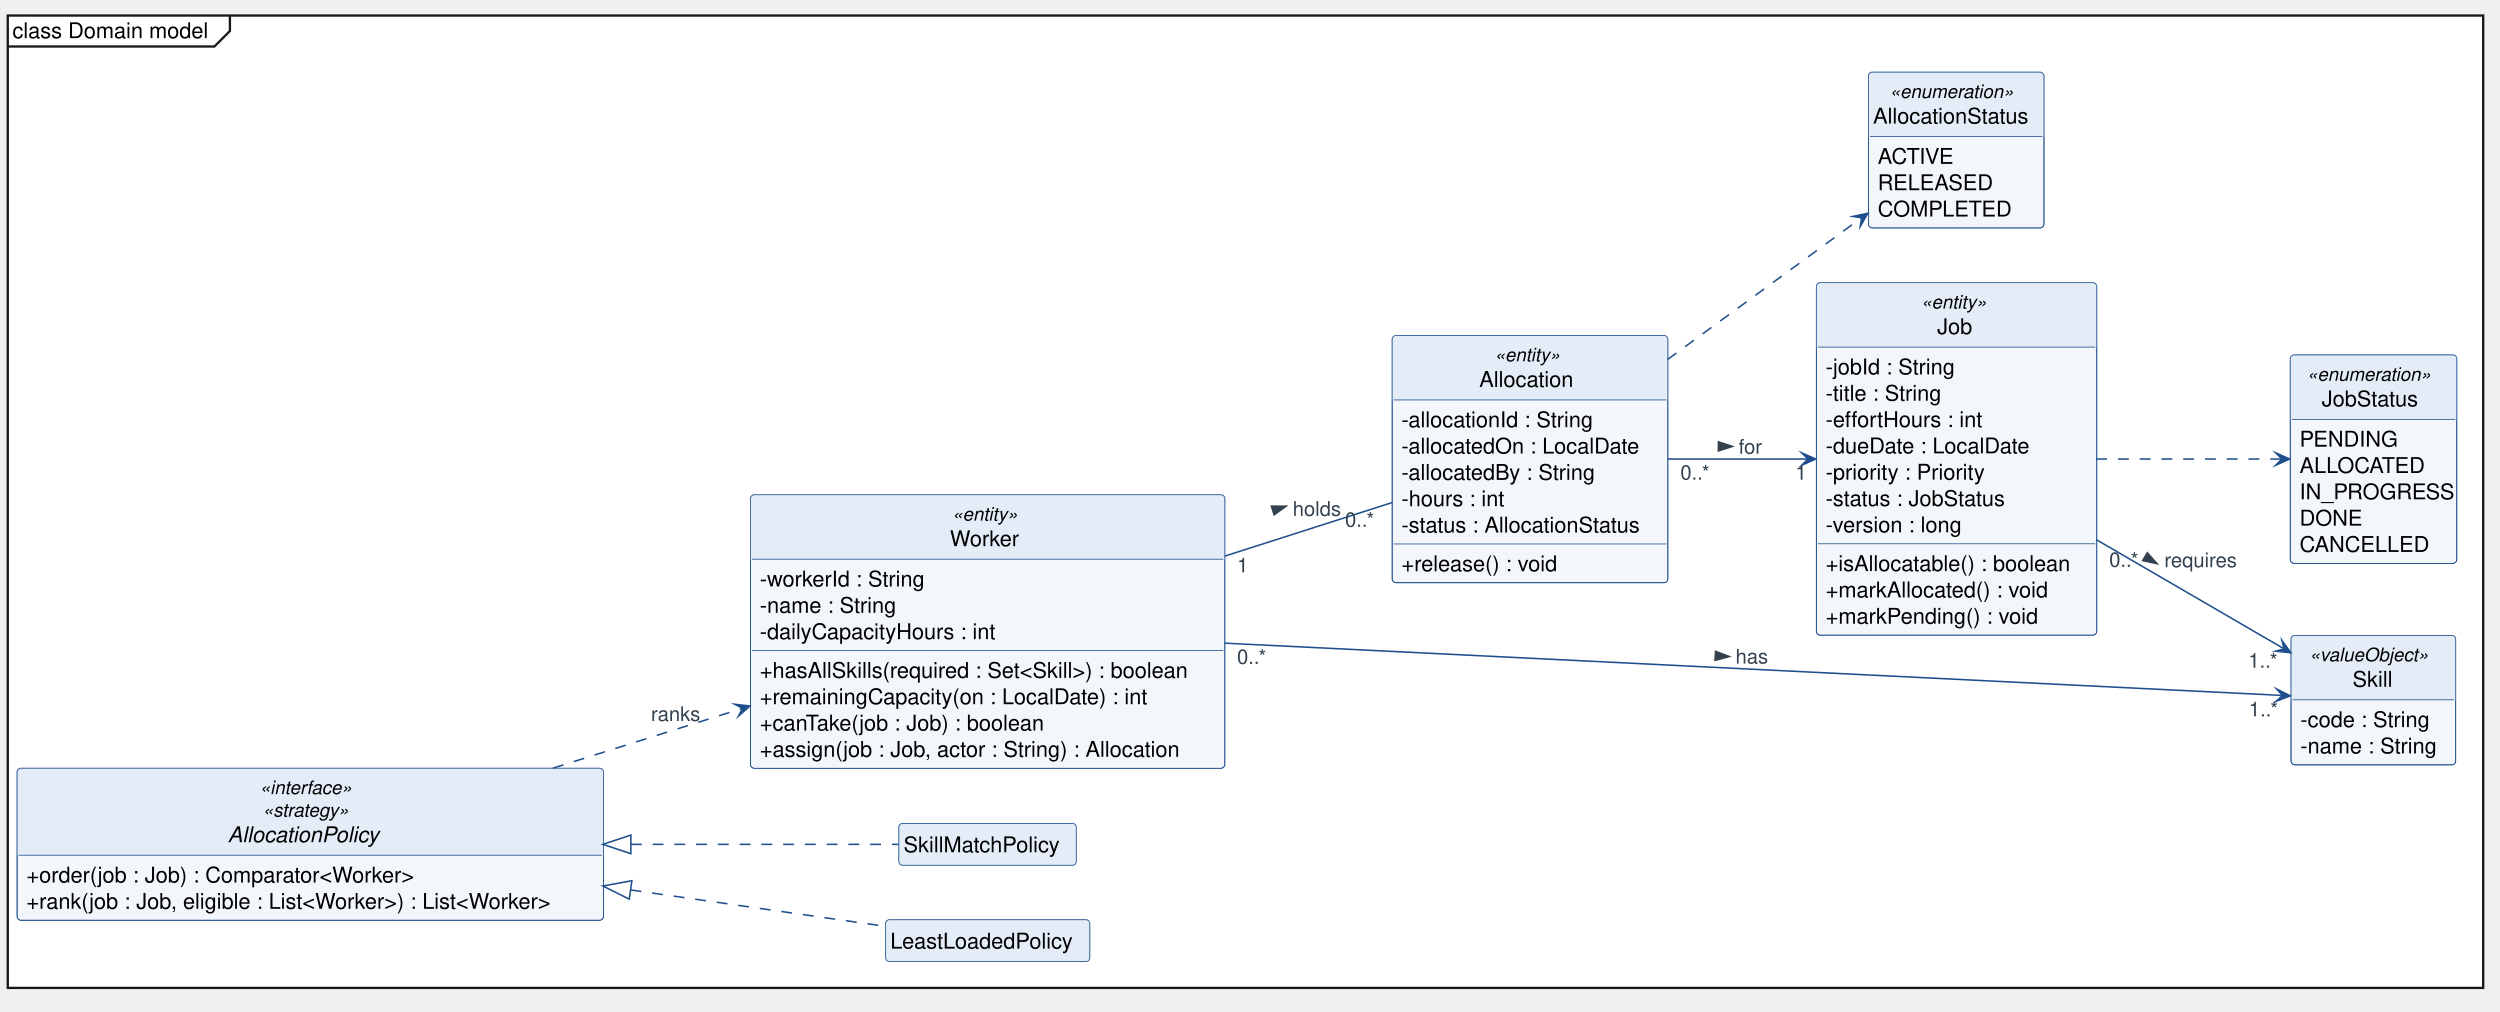
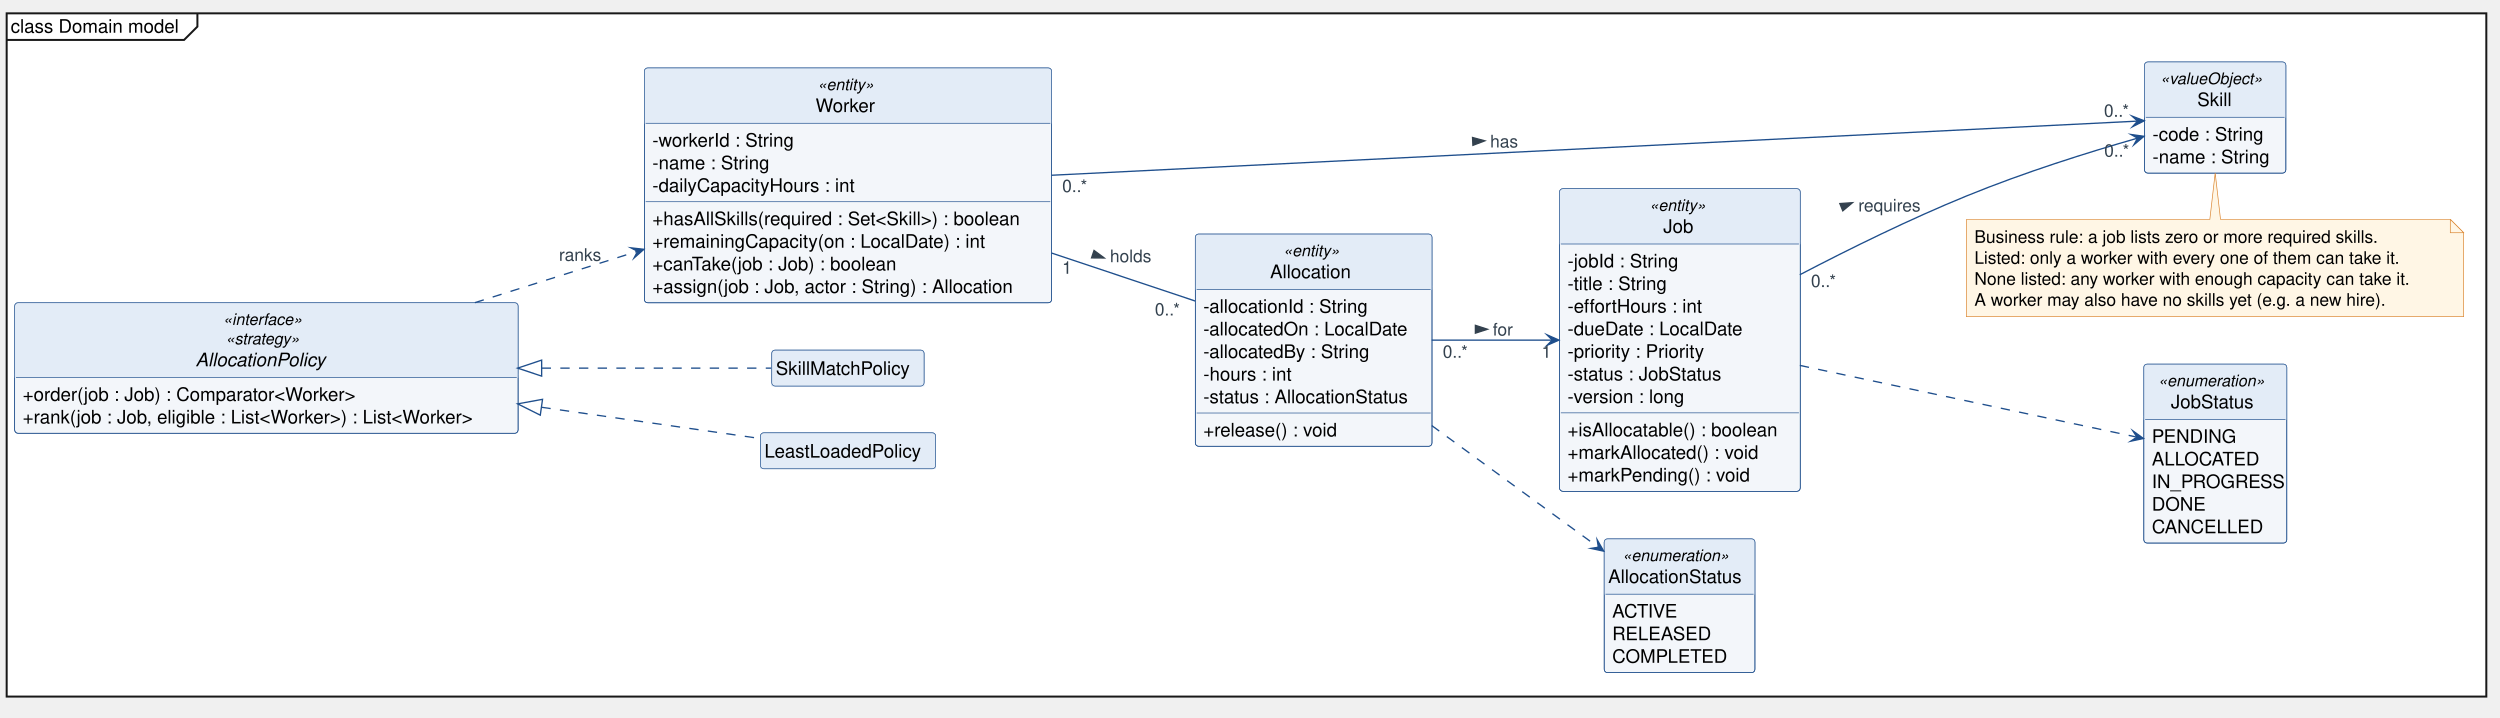
- <svg xmlns="http://www.w3.org/2000/svg" version="1.1" data-diagram-type="CLASS" style="width:1609px;height:651px;background:#FFFFFF;" width="1609px" height="651px" viewBox="0 0 1609 651" zoomAndPan="magnify" preserveAspectRatio="none" contentStyleType="text/css">
+ <svg xmlns="http://www.w3.org/2000/svg" version="1.1" data-diagram-type="CLASS" style="width:1874px;height:538px;background:#FFFFFF;" width="1874px" height="538px" viewBox="0 0 1874 538" zoomAndPan="magnify" preserveAspectRatio="none" contentStyleType="text/css">
  <defs />
  <g font-family="sans-serif" lengthAdjust="spacing">
-     <rect x="5" y="10" width="1593.184" height="625.818" fill="#FFF" style="stroke:#181818;stroke-width:1.5;" />
+     <rect x="5" y="10" width="1858.743" height="512.156" fill="#FFF" style="stroke:#181818;stroke-width:1.5;" />
    <path d="M147.973,10 L147.973,19.939 L137.973,29.939 L5,29.939" style="stroke:#181818;stroke-width:1.5;" fill="none" />
    <text x="8" y="24.563" fill="#000" font-size="14" textLength="132.973" font-family="Helvetica">class Domain model</text>
    <g class="entity" data-qualified-name="Worker" id="ent0001" data-source-line="7">
-       <rect x="483" y="318.439" width="305.303" height="176.035" fill="#F3F6FA" style="stroke:#1E4E8C;stroke-width:0.5;" rx="2.5" ry="2.5" />
-       <rect x="483" y="318.439" width="305.303" height="41.459" fill="#E3ECF7" style="stroke:#E3ECF7;stroke-width:0.5;" rx="2.5" ry="2.5" />
-       <rect x="483" y="357.398" width="305.303" height="2.5" fill="#E3ECF7" style="stroke:#E3ECF7;stroke-width:0.5;" />
-       <rect x="483" y="318.439" width="305.303" height="176.035" fill="none" style="stroke:#1E4E8C;stroke-width:0.5;" rx="2.5" ry="2.5" />
-       <text x="612.891" y="335.064" fill="#000" font-size="12" textLength="45.521" font-style="italic" font-family="Helvetica">«entity»</text>
-       <text x="611.363" y="351.521" fill="#000" font-size="14" textLength="48.576" font-family="Helvetica">Worker</text>
-       <line x1="484" y1="359.898" x2="787.303" y2="359.898" style="stroke:#1E4E8C;stroke-width:0.5;" />
-       <text x="489" y="377.461" fill="#000" font-size="14" textLength="115.999" font-family="Helvetica">-workerId : String</text>
-       <text x="489" y="394.4" fill="#000" font-size="14" textLength="93.987" font-family="Helvetica">-name : String</text>
-       <text x="489" y="411.34" fill="#000" font-size="14" textLength="163.769" font-family="Helvetica">-dailyCapacityHours : int</text>
-       <line x1="484" y1="418.717" x2="787.303" y2="418.717" style="stroke:#1E4E8C;stroke-width:0.5;" />
-       <text x="489" y="436.279" fill="#000" font-size="14" textLength="293.303" font-family="Helvetica">+hasAllSkills(required : Set&lt;Skill&gt;) : boolean</text>
-       <text x="489" y="453.219" fill="#000" font-size="14" textLength="266.294" font-family="Helvetica">+remainingCapacity(on : LocalDate) : int</text>
-       <text x="489" y="470.158" fill="#000" font-size="14" textLength="198.529" font-family="Helvetica">+canTake(job : Job) : boolean</text>
-       <text x="489" y="487.098" fill="#000" font-size="14" textLength="289.892" font-family="Helvetica">+assign(job : Job, actor : String) : Allocation</text>
+       <rect x="483" y="50.939" width="305.303" height="176.035" fill="#F3F6FA" style="stroke:#1E4E8C;stroke-width:0.5;" rx="2.5" ry="2.5" />
+       <rect x="483" y="50.939" width="305.303" height="41.459" fill="#E3ECF7" style="stroke:#E3ECF7;stroke-width:0.5;" rx="2.5" ry="2.5" />
+       <rect x="483" y="89.898" width="305.303" height="2.5" fill="#E3ECF7" style="stroke:#E3ECF7;stroke-width:0.5;" />
+       <rect x="483" y="50.939" width="305.303" height="176.035" fill="none" style="stroke:#1E4E8C;stroke-width:0.5;" rx="2.5" ry="2.5" />
+       <text x="612.891" y="67.564" fill="#000" font-size="12" textLength="45.521" font-style="italic" font-family="Helvetica">«entity»</text>
+       <text x="611.363" y="84.021" fill="#000" font-size="14" textLength="48.576" font-family="Helvetica">Worker</text>
+       <line x1="484" y1="92.398" x2="787.303" y2="92.398" style="stroke:#1E4E8C;stroke-width:0.5;" />
+       <text x="489" y="109.961" fill="#000" font-size="14" textLength="115.999" font-family="Helvetica">-workerId : String</text>
+       <text x="489" y="126.9" fill="#000" font-size="14" textLength="93.987" font-family="Helvetica">-name : String</text>
+       <text x="489" y="143.84" fill="#000" font-size="14" textLength="163.769" font-family="Helvetica">-dailyCapacityHours : int</text>
+       <line x1="484" y1="151.217" x2="787.303" y2="151.217" style="stroke:#1E4E8C;stroke-width:0.5;" />
+       <text x="489" y="168.779" fill="#000" font-size="14" textLength="293.303" font-family="Helvetica">+hasAllSkills(required : Set&lt;Skill&gt;) : boolean</text>
+       <text x="489" y="185.719" fill="#000" font-size="14" textLength="266.294" font-family="Helvetica">+remainingCapacity(on : LocalDate) : int</text>
+       <text x="489" y="202.658" fill="#000" font-size="14" textLength="198.529" font-family="Helvetica">+canTake(job : Job) : boolean</text>
+       <text x="489" y="219.598" fill="#000" font-size="14" textLength="289.892" font-family="Helvetica">+assign(job : Job, actor : String) : Allocation</text>
    </g>
    <g class="entity" data-qualified-name="Allocation" id="ent0002" data-source-line="16">
-       <rect x="896" y="215.939" width="177.43" height="159.096" fill="#F3F6FA" style="stroke:#1E4E8C;stroke-width:0.5;" rx="2.5" ry="2.5" />
-       <rect x="896" y="215.939" width="177.43" height="41.459" fill="#E3ECF7" style="stroke:#E3ECF7;stroke-width:0.5;" rx="2.5" ry="2.5" />
-       <rect x="896" y="254.898" width="177.43" height="2.5" fill="#E3ECF7" style="stroke:#E3ECF7;stroke-width:0.5;" />
-       <rect x="896" y="215.939" width="177.43" height="159.096" fill="none" style="stroke:#1E4E8C;stroke-width:0.5;" rx="2.5" ry="2.5" />
-       <text x="961.954" y="232.564" fill="#000" font-size="12" textLength="45.521" font-style="italic" font-family="Helvetica">«entity»</text>
-       <text x="952.049" y="249.021" fill="#000" font-size="14" textLength="65.331" font-family="Helvetica">Allocation</text>
-       <line x1="897" y1="257.398" x2="1072.43" y2="257.398" style="stroke:#1E4E8C;stroke-width:0.5;" />
-       <text x="902" y="274.961" fill="#000" font-size="14" textLength="133.294" font-family="Helvetica">-allocationId : String</text>
-       <text x="902" y="291.9" fill="#000" font-size="14" textLength="163.803" font-family="Helvetica">-allocatedOn : LocalDate</text>
-       <text x="902" y="308.84" fill="#000" font-size="14" textLength="134.668" font-family="Helvetica">-allocatedBy : String</text>
-       <text x="902" y="325.779" fill="#000" font-size="14" textLength="72.201" font-family="Helvetica">-hours : int</text>
-       <text x="902" y="342.719" fill="#000" font-size="14" textLength="165.43" font-family="Helvetica">-status : AllocationStatus</text>
-       <line x1="897" y1="350.096" x2="1072.43" y2="350.096" style="stroke:#1E4E8C;stroke-width:0.5;" />
-       <text x="902" y="367.658" fill="#000" font-size="14" textLength="108.008" font-family="Helvetica">+release() : void</text>
+       <rect x="896" y="175.439" width="177.43" height="159.096" fill="#F3F6FA" style="stroke:#1E4E8C;stroke-width:0.5;" rx="2.5" ry="2.5" />
+       <rect x="896" y="175.439" width="177.43" height="41.459" fill="#E3ECF7" style="stroke:#E3ECF7;stroke-width:0.5;" rx="2.5" ry="2.5" />
+       <rect x="896" y="214.398" width="177.43" height="2.5" fill="#E3ECF7" style="stroke:#E3ECF7;stroke-width:0.5;" />
+       <rect x="896" y="175.439" width="177.43" height="159.096" fill="none" style="stroke:#1E4E8C;stroke-width:0.5;" rx="2.5" ry="2.5" />
+       <text x="961.954" y="192.064" fill="#000" font-size="12" textLength="45.521" font-style="italic" font-family="Helvetica">«entity»</text>
+       <text x="952.049" y="208.521" fill="#000" font-size="14" textLength="65.331" font-family="Helvetica">Allocation</text>
+       <line x1="897" y1="216.898" x2="1072.43" y2="216.898" style="stroke:#1E4E8C;stroke-width:0.5;" />
+       <text x="902" y="234.461" fill="#000" font-size="14" textLength="133.294" font-family="Helvetica">-allocationId : String</text>
+       <text x="902" y="251.4" fill="#000" font-size="14" textLength="163.803" font-family="Helvetica">-allocatedOn : LocalDate</text>
+       <text x="902" y="268.34" fill="#000" font-size="14" textLength="134.668" font-family="Helvetica">-allocatedBy : String</text>
+       <text x="902" y="285.279" fill="#000" font-size="14" textLength="72.201" font-family="Helvetica">-hours : int</text>
+       <text x="902" y="302.219" fill="#000" font-size="14" textLength="165.43" font-family="Helvetica">-status : AllocationStatus</text>
+       <line x1="897" y1="309.596" x2="1072.43" y2="309.596" style="stroke:#1E4E8C;stroke-width:0.5;" />
+       <text x="902" y="327.158" fill="#000" font-size="14" textLength="108.008" font-family="Helvetica">+release() : void</text>
    </g>
    <g class="entity" data-qualified-name="Job" id="ent0003" data-source-line="24">
-       <rect x="1169" y="181.939" width="180.472" height="226.854" fill="#F3F6FA" style="stroke:#1E4E8C;stroke-width:0.5;" rx="2.5" ry="2.5" />
-       <rect x="1169" y="181.939" width="180.472" height="41.459" fill="#E3ECF7" style="stroke:#E3ECF7;stroke-width:0.5;" rx="2.5" ry="2.5" />
-       <rect x="1169" y="220.898" width="180.472" height="2.5" fill="#E3ECF7" style="stroke:#E3ECF7;stroke-width:0.5;" />
-       <rect x="1169" y="181.939" width="180.472" height="226.854" fill="none" style="stroke:#1E4E8C;stroke-width:0.5;" rx="2.5" ry="2.5" />
-       <text x="1236.475" y="198.564" fill="#000" font-size="12" textLength="45.521" font-style="italic" font-family="Helvetica">«entity»</text>
-       <text x="1246.757" y="215.021" fill="#000" font-size="14" textLength="24.958" font-family="Helvetica">Job</text>
-       <line x1="1170" y1="223.398" x2="1348.472" y2="223.398" style="stroke:#1E4E8C;stroke-width:0.5;" />
-       <text x="1175" y="240.961" fill="#000" font-size="14" textLength="90.118" font-family="Helvetica">-jobId : String</text>
-       <text x="1175" y="257.9" fill="#000" font-size="14" textLength="81.532" font-family="Helvetica">-title : String</text>
-       <text x="1175" y="274.84" fill="#000" font-size="14" textLength="111.098" font-family="Helvetica">-effortHours : int</text>
-       <text x="1175" y="291.779" fill="#000" font-size="14" textLength="140.335" font-family="Helvetica">-dueDate : LocalDate</text>
-       <text x="1175" y="308.719" fill="#000" font-size="14" textLength="112.191" font-family="Helvetica">-priority : Priority</text>
-       <text x="1175" y="325.658" fill="#000" font-size="14" textLength="125.057" font-family="Helvetica">-status : JobStatus</text>
-       <text x="1175" y="342.598" fill="#000" font-size="14" textLength="95.737" font-family="Helvetica">-version : long</text>
-       <line x1="1170" y1="349.975" x2="1348.472" y2="349.975" style="stroke:#1E4E8C;stroke-width:0.5;" />
-       <text x="1175" y="367.537" fill="#000" font-size="14" textLength="168.472" font-family="Helvetica">+isAllocatable() : boolean</text>
-       <text x="1175" y="384.477" fill="#000" font-size="14" textLength="154.697" font-family="Helvetica">+markAllocated() : void</text>
-       <text x="1175" y="401.416" fill="#000" font-size="14" textLength="146.884" font-family="Helvetica">+markPending() : void</text>
+       <rect x="1169" y="141.439" width="180.472" height="226.854" fill="#F3F6FA" style="stroke:#1E4E8C;stroke-width:0.5;" rx="2.5" ry="2.5" />
+       <rect x="1169" y="141.439" width="180.472" height="41.459" fill="#E3ECF7" style="stroke:#E3ECF7;stroke-width:0.5;" rx="2.5" ry="2.5" />
+       <rect x="1169" y="180.398" width="180.472" height="2.5" fill="#E3ECF7" style="stroke:#E3ECF7;stroke-width:0.5;" />
+       <rect x="1169" y="141.439" width="180.472" height="226.854" fill="none" style="stroke:#1E4E8C;stroke-width:0.5;" rx="2.5" ry="2.5" />
+       <text x="1236.475" y="158.064" fill="#000" font-size="12" textLength="45.521" font-style="italic" font-family="Helvetica">«entity»</text>
+       <text x="1246.757" y="174.521" fill="#000" font-size="14" textLength="24.958" font-family="Helvetica">Job</text>
+       <line x1="1170" y1="182.898" x2="1348.472" y2="182.898" style="stroke:#1E4E8C;stroke-width:0.5;" />
+       <text x="1175" y="200.461" fill="#000" font-size="14" textLength="90.118" font-family="Helvetica">-jobId : String</text>
+       <text x="1175" y="217.4" fill="#000" font-size="14" textLength="81.532" font-family="Helvetica">-title : String</text>
+       <text x="1175" y="234.34" fill="#000" font-size="14" textLength="111.098" font-family="Helvetica">-effortHours : int</text>
+       <text x="1175" y="251.279" fill="#000" font-size="14" textLength="140.335" font-family="Helvetica">-dueDate : LocalDate</text>
+       <text x="1175" y="268.219" fill="#000" font-size="14" textLength="112.191" font-family="Helvetica">-priority : Priority</text>
+       <text x="1175" y="285.158" fill="#000" font-size="14" textLength="125.057" font-family="Helvetica">-status : JobStatus</text>
+       <text x="1175" y="302.098" fill="#000" font-size="14" textLength="95.737" font-family="Helvetica">-version : long</text>
+       <line x1="1170" y1="309.475" x2="1348.472" y2="309.475" style="stroke:#1E4E8C;stroke-width:0.5;" />
+       <text x="1175" y="327.037" fill="#000" font-size="14" textLength="168.472" font-family="Helvetica">+isAllocatable() : boolean</text>
+       <text x="1175" y="343.977" fill="#000" font-size="14" textLength="154.697" font-family="Helvetica">+markAllocated() : void</text>
+       <text x="1175" y="360.916" fill="#000" font-size="14" textLength="146.884" font-family="Helvetica">+markPending() : void</text>
    </g>
    <g class="entity" data-qualified-name="Skill" id="ent0004" data-source-line="36">
-       <rect x="1474.5" y="408.939" width="105.987" height="83.338" fill="#F3F6FA" style="stroke:#1E4E8C;stroke-width:0.5;" rx="2.5" ry="2.5" />
-       <rect x="1474.5" y="408.939" width="105.987" height="41.459" fill="#E3ECF7" style="stroke:#E3ECF7;stroke-width:0.5;" rx="2.5" ry="2.5" />
-       <rect x="1474.5" y="447.898" width="105.987" height="2.5" fill="#E3ECF7" style="stroke:#E3ECF7;stroke-width:0.5;" />
-       <rect x="1474.5" y="408.939" width="105.987" height="83.338" fill="none" style="stroke:#1E4E8C;stroke-width:0.5;" rx="2.5" ry="2.5" />
-       <text x="1486.417" y="425.564" fill="#000" font-size="12" textLength="82.154" font-style="italic" font-family="Helvetica">«valueObject»</text>
-       <text x="1514.075" y="442.021" fill="#000" font-size="14" textLength="26.838" font-family="Helvetica">Skill</text>
-       <line x1="1475.5" y1="450.398" x2="1579.487" y2="450.398" style="stroke:#1E4E8C;stroke-width:0.5;" />
-       <text x="1480.5" y="467.961" fill="#000" font-size="14" textLength="90.556" font-family="Helvetica">-code : String</text>
-       <text x="1480.5" y="484.9" fill="#000" font-size="14" textLength="93.987" font-family="Helvetica">-name : String</text>
+       <rect x="1607.5" y="46.439" width="105.987" height="83.338" fill="#F3F6FA" style="stroke:#1E4E8C;stroke-width:0.5;" rx="2.5" ry="2.5" />
+       <rect x="1607.5" y="46.439" width="105.987" height="41.459" fill="#E3ECF7" style="stroke:#E3ECF7;stroke-width:0.5;" rx="2.5" ry="2.5" />
+       <rect x="1607.5" y="85.398" width="105.987" height="2.5" fill="#E3ECF7" style="stroke:#E3ECF7;stroke-width:0.5;" />
+       <rect x="1607.5" y="46.439" width="105.987" height="83.338" fill="none" style="stroke:#1E4E8C;stroke-width:0.5;" rx="2.5" ry="2.5" />
+       <text x="1619.417" y="63.064" fill="#000" font-size="12" textLength="82.154" font-style="italic" font-family="Helvetica">«valueObject»</text>
+       <text x="1647.075" y="79.521" fill="#000" font-size="14" textLength="26.838" font-family="Helvetica">Skill</text>
+       <line x1="1608.5" y1="87.898" x2="1712.487" y2="87.898" style="stroke:#1E4E8C;stroke-width:0.5;" />
+       <text x="1613.5" y="105.461" fill="#000" font-size="14" textLength="90.556" font-family="Helvetica">-code : String</text>
+       <text x="1613.5" y="122.4" fill="#000" font-size="14" textLength="93.987" font-family="Helvetica">-name : String</text>
    </g>
    <g class="entity" data-qualified-name="JobStatus" id="ent0005" data-source-line="40">
-       <rect x="1474" y="228.439" width="107.184" height="134.156" fill="#F3F6FA" style="stroke:#1E4E8C;stroke-width:0.5;" rx="2.5" ry="2.5" />
-       <rect x="1474" y="228.439" width="107.184" height="41.459" fill="#E3ECF7" style="stroke:#E3ECF7;stroke-width:0.5;" rx="2.5" ry="2.5" />
-       <rect x="1474" y="267.398" width="107.184" height="2.5" fill="#E3ECF7" style="stroke:#E3ECF7;stroke-width:0.5;" />
-       <rect x="1474" y="228.439" width="107.184" height="134.156" fill="none" style="stroke:#1E4E8C;stroke-width:0.5;" rx="2.5" ry="2.5" />
-       <text x="1484.818" y="245.064" fill="#000" font-size="12" textLength="85.547" font-style="italic" font-family="Helvetica">«enumeration»</text>
-       <text x="1494.277" y="261.521" fill="#000" font-size="14" textLength="66.63" font-family="Helvetica">JobStatus</text>
-       <line x1="1475" y1="269.898" x2="1580.184" y2="269.898" style="stroke:#1E4E8C;stroke-width:0.5;" />
-       <text x="1480" y="287.461" fill="#000" font-size="14" textLength="62.761" font-family="Helvetica">PENDING</text>
-       <text x="1480" y="304.4" fill="#000" font-size="14" textLength="83.638" font-family="Helvetica">ALLOCATED</text>
-       <text x="1480" y="321.34" fill="#000" font-size="14" textLength="95.184" font-family="Helvetica">IN_PROGRESS</text>
-       <text x="1480" y="338.279" fill="#000" font-size="14" textLength="39.771" font-family="Helvetica">DONE</text>
-       <text x="1480" y="355.219" fill="#000" font-size="14" textLength="83.426" font-family="Helvetica">CANCELLED</text>
+       <rect x="1607" y="272.939" width="107.184" height="134.156" fill="#F3F6FA" style="stroke:#1E4E8C;stroke-width:0.5;" rx="2.5" ry="2.5" />
+       <rect x="1607" y="272.939" width="107.184" height="41.459" fill="#E3ECF7" style="stroke:#E3ECF7;stroke-width:0.5;" rx="2.5" ry="2.5" />
+       <rect x="1607" y="311.898" width="107.184" height="2.5" fill="#E3ECF7" style="stroke:#E3ECF7;stroke-width:0.5;" />
+       <rect x="1607" y="272.939" width="107.184" height="134.156" fill="none" style="stroke:#1E4E8C;stroke-width:0.5;" rx="2.5" ry="2.5" />
+       <text x="1617.818" y="289.564" fill="#000" font-size="12" textLength="85.547" font-style="italic" font-family="Helvetica">«enumeration»</text>
+       <text x="1627.277" y="306.021" fill="#000" font-size="14" textLength="66.63" font-family="Helvetica">JobStatus</text>
+       <line x1="1608" y1="314.398" x2="1713.184" y2="314.398" style="stroke:#1E4E8C;stroke-width:0.5;" />
+       <text x="1613" y="331.961" fill="#000" font-size="14" textLength="62.761" font-family="Helvetica">PENDING</text>
+       <text x="1613" y="348.9" fill="#000" font-size="14" textLength="83.638" font-family="Helvetica">ALLOCATED</text>
+       <text x="1613" y="365.84" fill="#000" font-size="14" textLength="95.184" font-family="Helvetica">IN_PROGRESS</text>
+       <text x="1613" y="382.779" fill="#000" font-size="14" textLength="39.771" font-family="Helvetica">DONE</text>
+       <text x="1613" y="399.719" fill="#000" font-size="14" textLength="83.426" font-family="Helvetica">CANCELLED</text>
    </g>
    <g class="entity" data-qualified-name="AllocationStatus" id="ent0006" data-source-line="47">
-       <rect x="1202.5" y="46.439" width="113.003" height="100.277" fill="#F3F6FA" style="stroke:#1E4E8C;stroke-width:0.5;" rx="2.5" ry="2.5" />
-       <rect x="1202.5" y="46.439" width="113.003" height="41.459" fill="#E3ECF7" style="stroke:#E3ECF7;stroke-width:0.5;" rx="2.5" ry="2.5" />
-       <rect x="1202.5" y="85.398" width="113.003" height="2.5" fill="#E3ECF7" style="stroke:#E3ECF7;stroke-width:0.5;" />
-       <rect x="1202.5" y="46.439" width="113.003" height="100.277" fill="none" style="stroke:#1E4E8C;stroke-width:0.5;" rx="2.5" ry="2.5" />
-       <text x="1216.228" y="63.064" fill="#000" font-size="12" textLength="85.547" font-style="italic" font-family="Helvetica">«enumeration»</text>
-       <text x="1205.5" y="79.521" fill="#000" font-size="14" textLength="107.003" font-family="Helvetica">AllocationStatus</text>
-       <line x1="1203.5" y1="87.898" x2="1314.503" y2="87.898" style="stroke:#1E4E8C;stroke-width:0.5;" />
-       <text x="1208.5" y="105.461" fill="#000" font-size="14" textLength="50.757" font-family="Helvetica">ACTIVE</text>
-       <text x="1208.5" y="122.4" fill="#000" font-size="14" textLength="70.916" font-family="Helvetica">RELEASED</text>
-       <text x="1208.5" y="139.34" fill="#000" font-size="14" textLength="86.406" font-family="Helvetica">COMPLETED</text>
+       <rect x="1202.5" y="403.939" width="113.003" height="100.277" fill="#F3F6FA" style="stroke:#1E4E8C;stroke-width:0.5;" rx="2.5" ry="2.5" />
+       <rect x="1202.5" y="403.939" width="113.003" height="41.459" fill="#E3ECF7" style="stroke:#E3ECF7;stroke-width:0.5;" rx="2.5" ry="2.5" />
+       <rect x="1202.5" y="442.898" width="113.003" height="2.5" fill="#E3ECF7" style="stroke:#E3ECF7;stroke-width:0.5;" />
+       <rect x="1202.5" y="403.939" width="113.003" height="100.277" fill="none" style="stroke:#1E4E8C;stroke-width:0.5;" rx="2.5" ry="2.5" />
+       <text x="1216.228" y="420.564" fill="#000" font-size="12" textLength="85.547" font-style="italic" font-family="Helvetica">«enumeration»</text>
+       <text x="1205.5" y="437.021" fill="#000" font-size="14" textLength="107.003" font-family="Helvetica">AllocationStatus</text>
+       <line x1="1203.5" y1="445.398" x2="1314.503" y2="445.398" style="stroke:#1E4E8C;stroke-width:0.5;" />
+       <text x="1208.5" y="462.961" fill="#000" font-size="14" textLength="50.757" font-family="Helvetica">ACTIVE</text>
+       <text x="1208.5" y="479.9" fill="#000" font-size="14" textLength="70.916" font-family="Helvetica">RELEASED</text>
+       <text x="1208.5" y="496.84" fill="#000" font-size="14" textLength="86.406" font-family="Helvetica">COMPLETED</text>
    </g>
    <g class="entity" data-qualified-name="AllocationPolicy" id="ent0007" data-source-line="52">
-       <rect x="11" y="494.439" width="377.374" height="97.857" fill="#F3F6FA" style="stroke:#1E4E8C;stroke-width:0.5;" rx="2.5" ry="2.5" />
-       <rect x="11" y="494.439" width="377.374" height="55.979" fill="#E3ECF7" style="stroke:#E3ECF7;stroke-width:0.5;" rx="2.5" ry="2.5" />
-       <rect x="11" y="547.918" width="377.374" height="2.5" fill="#E3ECF7" style="stroke:#E3ECF7;stroke-width:0.5;" />
-       <rect x="11" y="494.439" width="377.374" height="97.857" fill="none" style="stroke:#1E4E8C;stroke-width:0.5;" rx="2.5" ry="2.5" />
-       <text x="167.2" y="511.064" fill="#000" font-size="12" textLength="64.975" font-style="italic" font-family="Helvetica">«interface»</text>
-       <text x="169.142" y="525.584" fill="#000" font-size="12" textLength="61.09" font-style="italic" font-family="Helvetica">«strategy»</text>
-       <text x="146.63" y="542.041" fill="#000" font-size="14" textLength="106.114" font-style="italic" font-family="Helvetica">AllocationPolicy</text>
-       <line x1="12" y1="550.418" x2="387.374" y2="550.418" style="stroke:#1E4E8C;stroke-width:0.5;" />
-       <text x="17" y="567.98" fill="#000" font-size="14" textLength="270.074" font-family="Helvetica">+order(job : Job) : Comparator&lt;Worker&gt;</text>
-       <text x="17" y="584.92" fill="#000" font-size="14" textLength="365.374" font-family="Helvetica">+rank(job : Job, eligible : List&lt;Worker&gt;) : List&lt;Worker&gt;</text>
+       <rect x="11" y="226.939" width="377.374" height="97.857" fill="#F3F6FA" style="stroke:#1E4E8C;stroke-width:0.5;" rx="2.5" ry="2.5" />
+       <rect x="11" y="226.939" width="377.374" height="55.979" fill="#E3ECF7" style="stroke:#E3ECF7;stroke-width:0.5;" rx="2.5" ry="2.5" />
+       <rect x="11" y="280.418" width="377.374" height="2.5" fill="#E3ECF7" style="stroke:#E3ECF7;stroke-width:0.5;" />
+       <rect x="11" y="226.939" width="377.374" height="97.857" fill="none" style="stroke:#1E4E8C;stroke-width:0.5;" rx="2.5" ry="2.5" />
+       <text x="167.2" y="243.564" fill="#000" font-size="12" textLength="64.975" font-style="italic" font-family="Helvetica">«interface»</text>
+       <text x="169.142" y="258.084" fill="#000" font-size="12" textLength="61.09" font-style="italic" font-family="Helvetica">«strategy»</text>
+       <text x="146.63" y="274.541" fill="#000" font-size="14" textLength="106.114" font-style="italic" font-family="Helvetica">AllocationPolicy</text>
+       <line x1="12" y1="282.918" x2="387.374" y2="282.918" style="stroke:#1E4E8C;stroke-width:0.5;" />
+       <text x="17" y="300.48" fill="#000" font-size="14" textLength="270.074" font-family="Helvetica">+order(job : Job) : Comparator&lt;Worker&gt;</text>
+       <text x="17" y="317.42" fill="#000" font-size="14" textLength="365.374" font-family="Helvetica">+rank(job : Job, eligible : List&lt;Worker&gt;) : List&lt;Worker&gt;</text>
    </g>
    <g class="entity" data-qualified-name="SkillMatchPolicy" id="ent0008" data-source-line="56">
-       <rect x="578.5" y="529.939" width="114.186" height="26.939" fill="#F3F6FA" style="stroke:#1E4E8C;stroke-width:0.5;" rx="2.5" ry="2.5" />
-       <rect x="578.5" y="529.939" width="114.186" height="26.939" fill="#E3ECF7" style="stroke:#E3ECF7;stroke-width:0.5;" rx="2.5" ry="2.5" />
-       <rect x="578.5" y="554.379" width="114.186" height="2.5" fill="#E3ECF7" style="stroke:#E3ECF7;stroke-width:0.5;" />
-       <rect x="578.5" y="529.939" width="114.186" height="26.939" fill="none" style="stroke:#1E4E8C;stroke-width:0.5;" rx="2.5" ry="2.5" />
-       <text x="581.5" y="548.502" fill="#000" font-size="14" textLength="108.186" font-family="Helvetica">SkillMatchPolicy</text>
+       <rect x="578.5" y="262.439" width="114.186" height="26.939" fill="#F3F6FA" style="stroke:#1E4E8C;stroke-width:0.5;" rx="2.5" ry="2.5" />
+       <rect x="578.5" y="262.439" width="114.186" height="26.939" fill="#E3ECF7" style="stroke:#E3ECF7;stroke-width:0.5;" rx="2.5" ry="2.5" />
+       <rect x="578.5" y="286.879" width="114.186" height="2.5" fill="#E3ECF7" style="stroke:#E3ECF7;stroke-width:0.5;" />
+       <rect x="578.5" y="262.439" width="114.186" height="26.939" fill="none" style="stroke:#1E4E8C;stroke-width:0.5;" rx="2.5" ry="2.5" />
+       <text x="581.5" y="281.002" fill="#000" font-size="14" textLength="108.186" font-family="Helvetica">SkillMatchPolicy</text>
    </g>
    <g class="entity" data-qualified-name="LeastLoadedPolicy" id="ent0009" data-source-line="57">
-       <rect x="570" y="591.939" width="131.371" height="26.939" fill="#F3F6FA" style="stroke:#1E4E8C;stroke-width:0.5;" rx="2.5" ry="2.5" />
-       <rect x="570" y="591.939" width="131.371" height="26.939" fill="#E3ECF7" style="stroke:#E3ECF7;stroke-width:0.5;" rx="2.5" ry="2.5" />
-       <rect x="570" y="616.379" width="131.371" height="2.5" fill="#E3ECF7" style="stroke:#E3ECF7;stroke-width:0.5;" />
-       <rect x="570" y="591.939" width="131.371" height="26.939" fill="none" style="stroke:#1E4E8C;stroke-width:0.5;" rx="2.5" ry="2.5" />
-       <text x="573" y="610.502" fill="#000" font-size="14" textLength="125.371" font-family="Helvetica">LeastLoadedPolicy</text>
+       <rect x="570" y="324.439" width="131.371" height="26.939" fill="#F3F6FA" style="stroke:#1E4E8C;stroke-width:0.5;" rx="2.5" ry="2.5" />
+       <rect x="570" y="324.439" width="131.371" height="26.939" fill="#E3ECF7" style="stroke:#E3ECF7;stroke-width:0.5;" rx="2.5" ry="2.5" />
+       <rect x="570" y="348.879" width="131.371" height="2.5" fill="#E3ECF7" style="stroke:#E3ECF7;stroke-width:0.5;" />
+       <rect x="570" y="324.439" width="131.371" height="26.939" fill="none" style="stroke:#1E4E8C;stroke-width:0.5;" rx="2.5" ry="2.5" />
+       <text x="573" y="343.002" fill="#000" font-size="14" textLength="125.371" font-family="Helvetica">LeastLoadedPolicy</text>
+     </g>
+     <g class="entity" data-qualified-name="GMN14" id="ent0015" data-source-line="64">
+       <path d="M1474,164.439 L1474,237.357 A0,0 0 0 0 1474,237.357 L1846.743,237.357 A0,0 0 0 0 1846.743,237.357 L1846.743,174.439 L1836.743,164.439 L1664.5,164.439 L1660.5,129.699 L1656.5,164.439 L1474,164.439 A0,0 0 0 0 1474,164.439" style="stroke:#D9822B;stroke-width:0.5;" fill="#FFF6E5" />
+       <path d="M1836.743,164.439 L1836.743,174.439 L1846.743,174.439 L1836.743,164.439" style="stroke:#D9822B;stroke-width:0.5;" fill="#FFF6E5" />
+       <text x="1480" y="182.033" fill="#000" font-size="13" textLength="323.166" font-family="Helvetica">Business rule: a job lists zero or more required skills.</text>
+       <text x="1480" y="197.763" fill="#000" font-size="13" textLength="344.062" font-family="Helvetica">Listed: only a worker with every one of them can take it.</text>
+       <text x="1480" y="213.492" fill="#000" font-size="13" textLength="351.743" font-family="Helvetica">None listed: any worker with enough capacity can take it.</text>
+       <text x="1480" y="229.222" fill="#000" font-size="13" textLength="330.789" font-family="Helvetica">A worker may also have no skills yet (e.g. a new hire).</text>
    </g>
    <g class="link" data-entity-1="ent0001" data-entity-2="ent0002" id="lnk10" data-source-line="59" data-link-type="association">
-       <path d="M788.19,357.919 C825.03,346.129 863.2,333.919 895.92,323.459" style="stroke:#1E4E8C;stroke-width:1;" fill="none" id="Worker-Allocation" codeLine="59" />
-       <polygon points="827.762,325.781,818.252,325.737,820.043,331.336,827.762,325.781" fill="#33414E" style="stroke:#33414E;stroke-width:1;stroke-linejoin:miter;stroke-miterlimit:10;" />
-       <text x="832" y="332.033" fill="#33414E" font-size="13" textLength="33.452" font-family="Helvetica">holds</text>
-       <text x="796.192" y="368.416" fill="#33414E" font-size="13" font-family="Helvetica">1</text>
-       <text x="865.664" y="339.021" fill="#33414E" font-size="13" textLength="22.204" font-family="Helvetica">0..*</text>
+       <path d="M788.19,189.649 C825.03,201.969 863.2,214.729 895.92,225.659" style="stroke:#1E4E8C;stroke-width:1;" fill="none" id="Worker-Allocation" codeLine="59" />
+       <polygon points="827.742,193.389,820.095,187.734,818.232,193.309,827.742,193.389" fill="#33414E" style="stroke:#33414E;stroke-width:1;stroke-linejoin:miter;stroke-miterlimit:10;" />
+       <text x="832" y="196.533" fill="#33414E" font-size="13" textLength="33.452" font-family="Helvetica">holds</text>
+       <text x="796.192" y="205.263" fill="#33414E" font-size="13" font-family="Helvetica">1</text>
+       <text x="865.664" y="236.476" fill="#33414E" font-size="13" textLength="22.204" font-family="Helvetica">0..*</text>
    </g>
    <g class="link" data-entity-1="ent0002" data-entity-2="ent0003" id="lnk11" data-source-line="60" data-link-type="dependency">
-       <path d="M1073.22,295.439 C1103.72,295.439 1132.94,295.439 1163.57,295.439" style="stroke:#1E4E8C;stroke-width:1;" fill="none" id="Allocation-to-Job" codeLine="60" />
-       <polygon points="1168.57,295.439,1159.57,291.439,1163.57,295.439,1159.57,299.439,1168.57,295.439" fill="#1E4E8C" style="stroke:#1E4E8C;stroke-width:1;stroke-linejoin:miter;stroke-miterlimit:10;" />
-       <polygon points="1115,287.304,1105.955,284.365,1105.955,290.243,1115,287.304" fill="#33414E" style="stroke:#33414E;stroke-width:1;stroke-linejoin:miter;stroke-miterlimit:10;" />
-       <text x="1119" y="292.033" fill="#33414E" font-size="13" textLength="17.5" font-family="Helvetica">for</text>
-       <text x="1081.469" y="308.681" fill="#33414E" font-size="13" textLength="22.204" font-family="Helvetica">0..*</text>
-       <text x="1155.576" y="308.715" fill="#33414E" font-size="13" font-family="Helvetica">1</text>
+       <path d="M1073.22,254.939 C1103.72,254.939 1132.94,254.939 1163.57,254.939" style="stroke:#1E4E8C;stroke-width:1;" fill="none" id="Allocation-to-Job" codeLine="60" />
+       <polygon points="1168.57,254.939,1159.57,250.939,1163.57,254.939,1159.57,258.939,1168.57,254.939" fill="#1E4E8C" style="stroke:#1E4E8C;stroke-width:1;stroke-linejoin:miter;stroke-miterlimit:10;" />
+       <polygon points="1115,246.804,1105.955,243.865,1105.955,249.743,1115,246.804" fill="#33414E" style="stroke:#33414E;stroke-width:1;stroke-linejoin:miter;stroke-miterlimit:10;" />
+       <text x="1119" y="251.533" fill="#33414E" font-size="13" textLength="17.5" font-family="Helvetica">for</text>
+       <text x="1081.469" y="268.181" fill="#33414E" font-size="13" textLength="22.204" font-family="Helvetica">0..*</text>
+       <text x="1155.576" y="268.215" fill="#33414E" font-size="13" font-family="Helvetica">1</text>
    </g>
    <g class="link" data-entity-1="ent0001" data-entity-2="ent0004" id="lnk12" data-source-line="61" data-link-type="dependency">
-       <path d="M788.23,413.939 C991.48,423.989 1336.876,441.062 1469.026,447.602" style="stroke:#1E4E8C;stroke-width:1;" fill="none" id="Worker-to-Skill" codeLine="61" />
-       <polygon points="1474.02,447.849,1465.229,443.409,1469.026,447.602,1464.833,451.4,1474.02,447.849" fill="#1E4E8C" style="stroke:#1E4E8C;stroke-width:1;stroke-linejoin:miter;stroke-miterlimit:10;" />
-       <polygon points="1112.994,422.551,1104.105,419.169,1103.815,425.04,1112.994,422.551" fill="#33414E" style="stroke:#33414E;stroke-width:1;stroke-linejoin:miter;stroke-miterlimit:10;" />
-       <text x="1117" y="427.033" fill="#33414E" font-size="13" textLength="21.849" font-family="Helvetica">has</text>
-       <text x="796.158" y="427.277" fill="#33414E" font-size="13" textLength="22.204" font-family="Helvetica">0..*</text>
-       <text x="1447.363" y="461.065" fill="#33414E" font-size="13" textLength="19.291" font-family="Helvetica">1..*</text>
+       <path d="M788.27,131.369 C1021.68,119.739 1452.476,98.258 1602.326,90.788" style="stroke:#1E4E8C;stroke-width:1;" fill="none" id="Worker-to-Skill" codeLine="61" />
+       <polygon points="1607.32,90.539,1598.132,86.993,1602.326,90.788,1598.53,94.983,1607.32,90.539" fill="#1E4E8C" style="stroke:#1E4E8C;stroke-width:1;stroke-linejoin:miter;stroke-miterlimit:10;" />
+       <polygon points="1112.994,105.555,1103.814,103.07,1104.106,108.941,1112.994,105.555" fill="#33414E" style="stroke:#33414E;stroke-width:1;stroke-linejoin:miter;stroke-miterlimit:10;" />
+       <text x="1117" y="110.533" fill="#33414E" font-size="13" textLength="21.849" font-family="Helvetica">has</text>
+       <text x="796.2" y="143.977" fill="#33414E" font-size="13" textLength="22.204" font-family="Helvetica">0..*</text>
+       <text x="1577.111" y="87.53" fill="#33414E" font-size="13" textLength="22.204" font-family="Helvetica">0..*</text>
    </g>
    <g class="link" data-entity-1="ent0003" data-entity-2="ent0004" id="lnk13" data-source-line="62" data-link-type="dependency">
-       <path d="M1349.11,347.269 C1390.72,371.469 1434.488,396.926 1470.088,417.626" style="stroke:#1E4E8C;stroke-width:1;" fill="none" id="Job-to-Skill" codeLine="62" />
-       <polygon points="1474.41,420.139,1468.64,412.158,1470.088,417.626,1464.619,419.073,1474.41,420.139" fill="#1E4E8C" style="stroke:#1E4E8C;stroke-width:1;stroke-linejoin:miter;stroke-miterlimit:10;" />
-       <polygon points="1388.322,362.818,1381.981,355.73,1379.026,360.811,1388.322,362.818" fill="#33414E" style="stroke:#33414E;stroke-width:1;stroke-linejoin:miter;stroke-miterlimit:10;" />
-       <text x="1393" y="365.033" fill="#33414E" font-size="13" textLength="50.604" font-family="Helvetica">requires</text>
-       <text x="1357.472" y="364.813" fill="#33414E" font-size="13" textLength="22.204" font-family="Helvetica">0..*</text>
-       <text x="1447.02" y="429.696" fill="#33414E" font-size="13" textLength="19.291" font-family="Helvetica">1..*</text>
+       <path d="M1349.11,205.969 C1386.97,186.209 1432,164.089 1474,146.939 C1517.96,128.989 1564.734,114.35 1602.334,103.55" style="stroke:#1E4E8C;stroke-width:1;" fill="none" id="Job-to-Skill" codeLine="62" />
+       <polygon points="1607.14,102.169,1597.385,100.81,1602.334,103.55,1599.594,108.499,1607.14,102.169" fill="#1E4E8C" style="stroke:#1E4E8C;stroke-width:1;stroke-linejoin:miter;stroke-miterlimit:10;" />
+       <polygon points="1388.635,151.929,1379.148,152.596,1381.352,158.045,1388.635,151.929" fill="#33414E" style="stroke:#33414E;stroke-width:1;stroke-linejoin:miter;stroke-miterlimit:10;" />
+       <text x="1393" y="158.533" fill="#33414E" font-size="13" textLength="50.604" font-family="Helvetica">requires</text>
+       <text x="1357.472" y="215.165" fill="#33414E" font-size="13" textLength="22.204" font-family="Helvetica">0..*</text>
+       <text x="1577.309" y="117.435" fill="#33414E" font-size="13" textLength="22.204" font-family="Helvetica">0..*</text>
    </g>
-     <g class="link" data-entity-1="ent0003" data-entity-2="ent0005" id="lnk14" data-source-line="63" data-link-type="dependency">
-       <path d="M1349.11,295.439 C1390.42,295.439 1433.11,295.439 1468.63,295.439" style="stroke:#1E4E8C;stroke-width:1;stroke-dasharray:7,7;" fill="none" id="Job-to-JobStatus" codeLine="63" />
-       <polygon points="1473.63,295.439,1464.63,291.439,1468.63,295.439,1464.63,299.439,1473.63,295.439" fill="#1E4E8C" style="stroke:#1E4E8C;stroke-width:1;stroke-linejoin:miter;stroke-miterlimit:10;" />
+     <g class="link" data-entity-1="ent0003" data-entity-2="ent0005" id="lnk17" data-source-line="69" data-link-type="dependency">
+       <path d="M1349.16,273.909 C1428.27,290.739 1536.279,313.719 1601.849,327.669" style="stroke:#1E4E8C;stroke-width:1;stroke-dasharray:7,7;" fill="none" id="Job-to-JobStatus" codeLine="69" />
+       <polygon points="1606.74,328.709,1598.769,322.924,1601.849,327.669,1597.105,330.749,1606.74,328.709" fill="#1E4E8C" style="stroke:#1E4E8C;stroke-width:1;stroke-linejoin:miter;stroke-miterlimit:10;" />
    </g>
-     <g class="link" data-entity-1="ent0002" data-entity-2="ent0006" id="lnk15" data-source-line="64" data-link-type="dependency">
-       <path d="M1073.22,231.379 C1115.54,200.469 1161.002,167.268 1198.122,140.168" style="stroke:#1E4E8C;stroke-width:1;stroke-dasharray:7,7;" fill="none" id="Allocation-to-AllocationStatus" codeLine="64" />
-       <polygon points="1202.16,137.219,1192.532,139.296,1198.122,140.168,1197.25,145.757,1202.16,137.219" fill="#1E4E8C" style="stroke:#1E4E8C;stroke-width:1;stroke-linejoin:miter;stroke-miterlimit:10;" />
+     <g class="link" data-entity-1="ent0002" data-entity-2="ent0006" id="lnk18" data-source-line="70" data-link-type="dependency">
+       <path d="M1073.22,318.999 C1115.54,349.909 1161.002,383.111 1198.122,410.211" style="stroke:#1E4E8C;stroke-width:1;stroke-dasharray:7,7;" fill="none" id="Allocation-to-AllocationStatus" codeLine="70" />
+       <polygon points="1202.16,413.159,1197.25,404.622,1198.122,410.211,1192.532,411.083,1202.16,413.159" fill="#1E4E8C" style="stroke:#1E4E8C;stroke-width:1;stroke-linejoin:miter;stroke-miterlimit:10;" />
    </g>
-     <g class="link" data-entity-1="ent0007" data-entity-2="ent0008" id="lnk16" data-source-line="65" data-link-type="extension">
-       <path d="M406.02,543.439 C474.8,543.439 529.6,543.439 578.09,543.439" style="stroke:#1E4E8C;stroke-width:1;stroke-dasharray:7,7;" fill="none" id="AllocationPolicy-backto-SkillMatchPolicy" codeLine="65" />
-       <polygon points="388.02,543.439,406.02,549.439,406.02,537.439,388.02,543.439" fill="none" style="stroke:#1E4E8C;stroke-width:1;stroke-linejoin:miter;stroke-miterlimit:10;" />
+     <g class="link" data-entity-1="ent0007" data-entity-2="ent0008" id="lnk19" data-source-line="71" data-link-type="extension">
+       <path d="M406.02,275.939 C474.8,275.939 529.6,275.939 578.09,275.939" style="stroke:#1E4E8C;stroke-width:1;stroke-dasharray:7,7;" fill="none" id="AllocationPolicy-backto-SkillMatchPolicy" codeLine="71" />
+       <polygon points="388.02,275.939,406.02,281.939,406.02,269.939,388.02,275.939" fill="none" style="stroke:#1E4E8C;stroke-width:1;stroke-linejoin:miter;stroke-miterlimit:10;" />
    </g>
-     <g class="link" data-entity-1="ent0007" data-entity-2="ent0009" id="lnk17" data-source-line="66" data-link-type="extension">
-       <path d="M405.839,572.774 C470.829,582.054 521.6,589.309 569.88,596.209" style="stroke:#1E4E8C;stroke-width:1;stroke-dasharray:7,7;" fill="none" id="AllocationPolicy-backto-LeastLoadedPolicy" codeLine="66" />
-       <polygon points="388.02,570.229,404.991,578.714,406.687,566.834,388.02,570.229" fill="none" style="stroke:#1E4E8C;stroke-width:1;stroke-linejoin:miter;stroke-miterlimit:10;" />
+     <g class="link" data-entity-1="ent0007" data-entity-2="ent0009" id="lnk20" data-source-line="72" data-link-type="extension">
+       <path d="M405.839,305.274 C470.829,314.554 521.6,321.809 569.88,328.709" style="stroke:#1E4E8C;stroke-width:1;stroke-dasharray:7,7;" fill="none" id="AllocationPolicy-backto-LeastLoadedPolicy" codeLine="72" />
+       <polygon points="388.02,302.729,404.991,311.214,406.687,299.334,388.02,302.729" fill="none" style="stroke:#1E4E8C;stroke-width:1;stroke-linejoin:miter;stroke-miterlimit:10;" />
    </g>
-     <g class="link" data-entity-1="ent0007" data-entity-2="ent0001" id="lnk18" data-source-line="67" data-link-type="dependency">
-       <path d="M355.96,494.369 C397.18,481.349 436.872,468.824 477.902,455.874" style="stroke:#1E4E8C;stroke-width:1;stroke-dasharray:7,7;" fill="none" id="AllocationPolicy-to-Worker" codeLine="67" />
-       <polygon points="482.67,454.369,472.883,453.264,477.902,455.874,475.291,460.893,482.67,454.369" fill="#1E4E8C" style="stroke:#1E4E8C;stroke-width:1;stroke-linejoin:miter;stroke-miterlimit:10;" />
-       <text x="419" y="464.033" fill="#33414E" font-size="13" textLength="33.871" font-family="Helvetica">ranks</text>
+     <g class="link" data-entity-1="ent0007" data-entity-2="ent0001" id="lnk21" data-source-line="73" data-link-type="dependency">
+       <path d="M355.96,226.869 C397.18,213.849 436.872,201.324 477.902,188.374" style="stroke:#1E4E8C;stroke-width:1;stroke-dasharray:7,7;" fill="none" id="AllocationPolicy-to-Worker" codeLine="73" />
+       <polygon points="482.67,186.869,472.883,185.764,477.902,188.374,475.291,193.393,482.67,186.869" fill="#1E4E8C" style="stroke:#1E4E8C;stroke-width:1;stroke-linejoin:miter;stroke-miterlimit:10;" />
+       <text x="419" y="195.533" fill="#33414E" font-size="13" textLength="33.871" font-family="Helvetica">ranks</text>
    </g>
  </g>
</svg>
